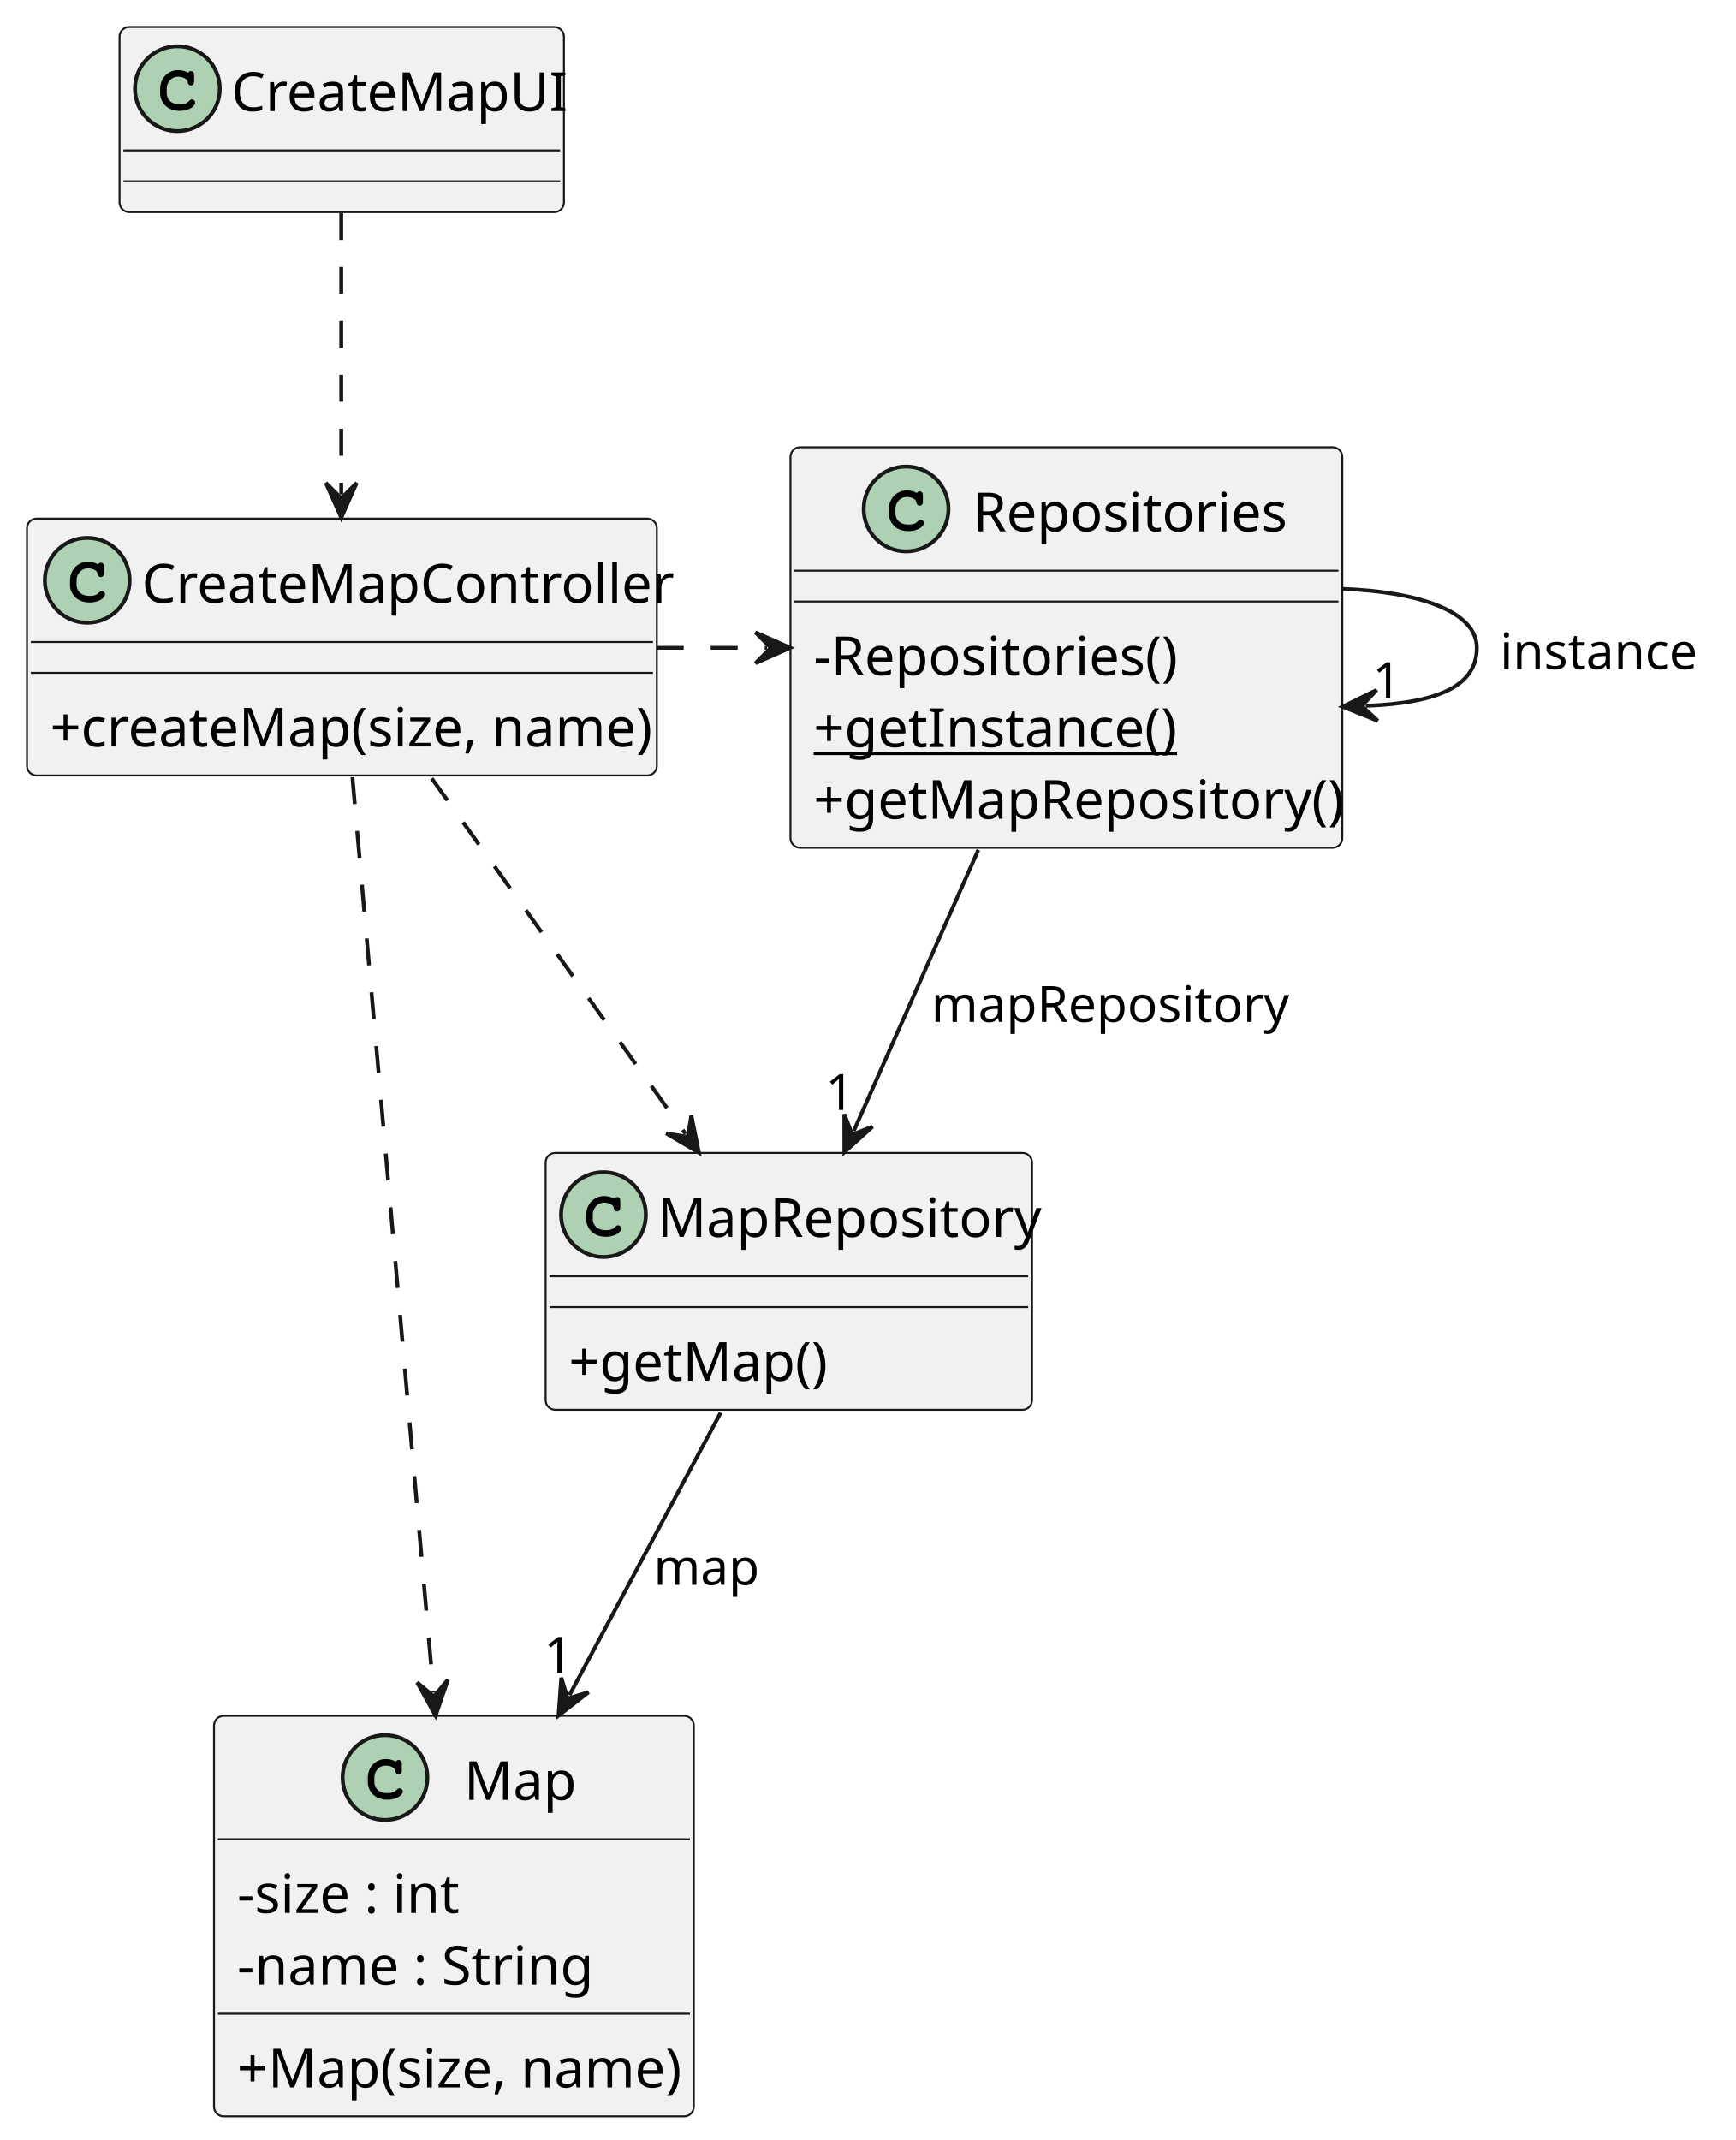
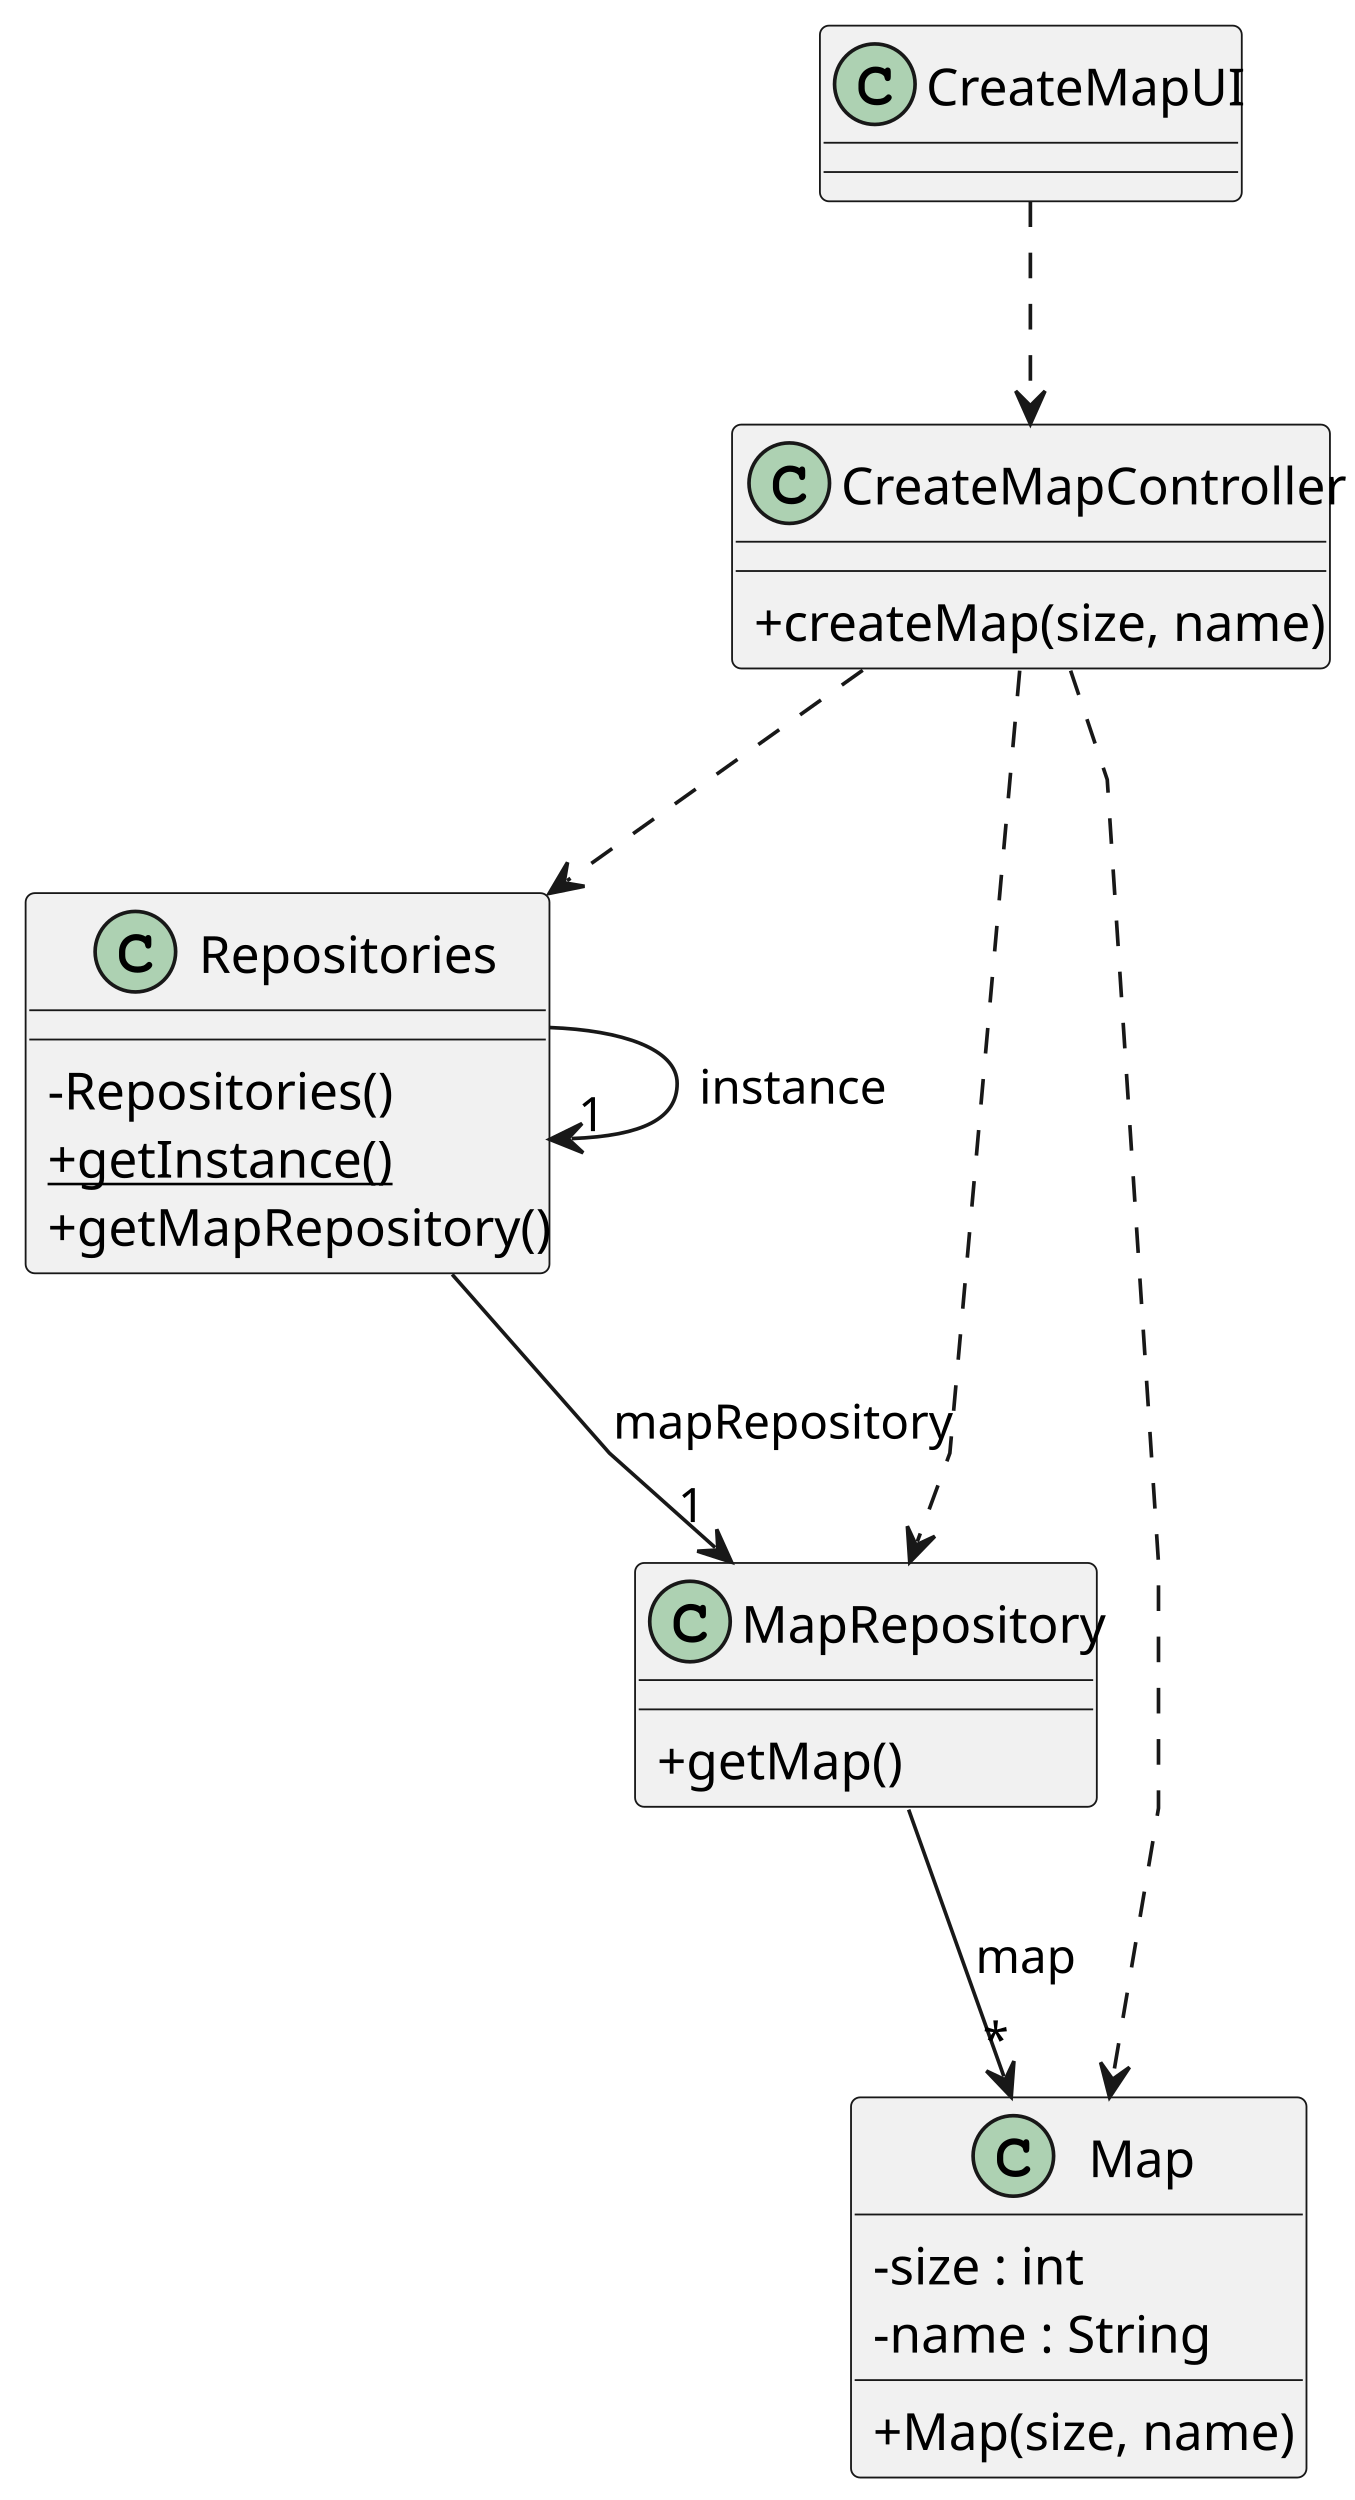
- <svg xmlns="http://www.w3.org/2000/svg" contentStyleType="text/css" height="555px" preserveAspectRatio="none" style="width:450px;height:555px;background:#FFFFFF;" version="1.1" viewBox="0 0 450 555" width="450px" zoomAndPan="magnify">
+ <svg xmlns="http://www.w3.org/2000/svg" contentStyleType="text/css" height="683px" preserveAspectRatio="none" style="width:370px;height:683px;background:#FFFFFF;" version="1.1" viewBox="0 0 370 683" width="370px" zoomAndPan="magnify">
  <defs />
  <g>
    <g id="elem_CreateMapUI">
-       <rect codeLine="12" fill="#F1F1F1" height="48" id="CreateMapUI" rx="2.5" ry="2.5" style="stroke:#181818;stroke-width:0.5;" width="115.255" x="31" y="7" />
-       <ellipse cx="46" cy="23" fill="#ADD1B2" rx="11" ry="11" style="stroke:#181818;stroke-width:1.0;" />
-       <path d="M48.766,18.875 Q48.922,18.656 49.109,18.547 Q49.297,18.438 49.516,18.438 Q49.891,18.438 50.125,18.703 Q50.359,18.953 50.359,19.562 L50.359,21.016 Q50.359,21.625 50.125,21.891 Q49.891,22.156 49.516,22.156 Q49.172,22.156 48.969,21.953 Q48.766,21.766 48.656,21.25 Q48.609,20.891 48.422,20.703 Q48.094,20.328 47.484,20.109 Q46.875,19.891 46.25,19.891 Q45.484,19.891 44.844,20.219 Q44.219,20.547 43.719,21.297 Q43.234,22.047 43.234,23.078 L43.234,24.172 Q43.234,25.406 44.125,26.234 Q45.016,27.047 46.609,27.047 Q47.547,27.047 48.203,26.797 Q48.594,26.641 49.016,26.203 Q49.281,25.938 49.422,25.859 Q49.578,25.781 49.781,25.781 Q50.109,25.781 50.359,26.047 Q50.625,26.297 50.625,26.641 Q50.625,26.984 50.281,27.391 Q49.781,27.969 48.984,28.297 Q47.906,28.75 46.609,28.75 Q45.094,28.75 43.891,28.125 Q42.906,27.625 42.219,26.562 Q41.531,25.484 41.531,24.203 L41.531,23.047 Q41.531,21.719 42.141,20.578 Q42.766,19.422 43.859,18.812 Q44.953,18.188 46.188,18.188 Q46.922,18.188 47.562,18.359 Q48.219,18.516 48.766,18.875 Z " fill="#000000" />
-       <text fill="#000000" font-family="sans-serif" font-size="14" lengthAdjust="spacing" textLength="83.255" x="60" y="28.797">CreateMapUI</text>
-       <line style="stroke:#181818;stroke-width:0.5;" x1="32" x2="145.255" y1="39" y2="39" />
-       <line style="stroke:#181818;stroke-width:0.5;" x1="32" x2="145.255" y1="47" y2="47" />
+       <rect codeLine="12" fill="#F1F1F1" height="48" id="CreateMapUI" rx="2.5" ry="2.5" style="stroke:#181818;stroke-width:0.5;" width="115.255" x="224" y="7" />
+       <ellipse cx="239" cy="23" fill="#ADD1B2" rx="11" ry="11" style="stroke:#181818;stroke-width:1.0;" />
+       <path d="M241.766,18.875 Q241.922,18.656 242.109,18.547 Q242.297,18.438 242.516,18.438 Q242.891,18.438 243.125,18.703 Q243.359,18.953 243.359,19.562 L243.359,21.016 Q243.359,21.625 243.125,21.891 Q242.891,22.156 242.516,22.156 Q242.172,22.156 241.969,21.953 Q241.766,21.766 241.656,21.25 Q241.609,20.891 241.422,20.703 Q241.094,20.328 240.484,20.109 Q239.875,19.891 239.25,19.891 Q238.484,19.891 237.844,20.219 Q237.219,20.547 236.719,21.297 Q236.234,22.047 236.234,23.078 L236.234,24.172 Q236.234,25.406 237.125,26.234 Q238.016,27.047 239.609,27.047 Q240.547,27.047 241.203,26.797 Q241.594,26.641 242.016,26.203 Q242.281,25.938 242.422,25.859 Q242.578,25.781 242.781,25.781 Q243.109,25.781 243.359,26.047 Q243.625,26.297 243.625,26.641 Q243.625,26.984 243.281,27.391 Q242.781,27.969 241.984,28.297 Q240.906,28.75 239.609,28.75 Q238.094,28.75 236.891,28.125 Q235.906,27.625 235.219,26.562 Q234.531,25.484 234.531,24.203 L234.531,23.047 Q234.531,21.719 235.141,20.578 Q235.766,19.422 236.859,18.812 Q237.953,18.188 239.188,18.188 Q239.922,18.188 240.562,18.359 Q241.219,18.516 241.766,18.875 Z " fill="#000000" />
+       <text fill="#000000" font-family="sans-serif" font-size="14" lengthAdjust="spacing" textLength="83.255" x="253" y="28.797">CreateMapUI</text>
+       <line style="stroke:#181818;stroke-width:0.5;" x1="225" x2="338.255" y1="39" y2="39" />
+       <line style="stroke:#181818;stroke-width:0.5;" x1="225" x2="338.255" y1="47" y2="47" />
    </g>
    <g id="elem_CreateMapController">
-       <rect codeLine="16" fill="#F1F1F1" height="66.621" id="CreateMapController" rx="2.5" ry="2.5" style="stroke:#181818;stroke-width:0.5;" width="163.341" x="7" y="134.5" />
-       <ellipse cx="22.628" cy="150.5" fill="#ADD1B2" rx="11" ry="11" style="stroke:#181818;stroke-width:1.0;" />
-       <path d="M25.394,146.375 Q25.55,146.156 25.738,146.047 Q25.925,145.938 26.144,145.938 Q26.519,145.938 26.753,146.203 Q26.988,146.453 26.988,147.062 L26.988,148.516 Q26.988,149.125 26.753,149.391 Q26.519,149.656 26.144,149.656 Q25.8,149.656 25.597,149.453 Q25.394,149.266 25.285,148.75 Q25.238,148.391 25.05,148.203 Q24.722,147.828 24.113,147.609 Q23.503,147.391 22.878,147.391 Q22.113,147.391 21.472,147.719 Q20.847,148.047 20.347,148.797 Q19.863,149.547 19.863,150.578 L19.863,151.672 Q19.863,152.906 20.753,153.734 Q21.644,154.547 23.238,154.547 Q24.175,154.547 24.831,154.297 Q25.222,154.141 25.644,153.703 Q25.91,153.438 26.05,153.359 Q26.206,153.281 26.41,153.281 Q26.738,153.281 26.988,153.547 Q27.253,153.797 27.253,154.141 Q27.253,154.484 26.91,154.891 Q26.41,155.469 25.613,155.797 Q24.535,156.25 23.238,156.25 Q21.722,156.25 20.519,155.625 Q19.535,155.125 18.847,154.062 Q18.16,152.984 18.16,151.703 L18.16,150.547 Q18.16,149.219 18.769,148.078 Q19.394,146.922 20.488,146.312 Q21.581,145.688 22.816,145.688 Q23.55,145.688 24.191,145.859 Q24.847,146.016 25.394,146.375 Z " fill="#000000" />
-       <text fill="#000000" font-family="sans-serif" font-size="14" lengthAdjust="spacing" textLength="129.944" x="36.768" y="156.297">CreateMapController</text>
-       <line style="stroke:#181818;stroke-width:0.5;" x1="8" x2="169.341" y1="166.5" y2="166.5" />
-       <line style="stroke:#181818;stroke-width:0.5;" x1="8" x2="169.341" y1="174.5" y2="174.5" />
-       <text fill="#000000" font-family="sans-serif" font-size="14" lengthAdjust="spacing" textLength="151.341" x="13" y="193.607">+createMap(size, name)</text>
+       <rect codeLine="16" fill="#F1F1F1" height="66.621" id="CreateMapController" rx="2.5" ry="2.5" style="stroke:#181818;stroke-width:0.5;" width="163.341" x="200" y="116" />
+       <ellipse cx="215.628" cy="132" fill="#ADD1B2" rx="11" ry="11" style="stroke:#181818;stroke-width:1.0;" />
+       <path d="M218.394,127.875 Q218.55,127.656 218.738,127.547 Q218.925,127.438 219.144,127.438 Q219.519,127.438 219.753,127.703 Q219.988,127.953 219.988,128.562 L219.988,130.016 Q219.988,130.625 219.753,130.891 Q219.519,131.156 219.144,131.156 Q218.8,131.156 218.597,130.953 Q218.394,130.766 218.285,130.25 Q218.238,129.891 218.05,129.703 Q217.722,129.328 217.113,129.109 Q216.503,128.891 215.878,128.891 Q215.113,128.891 214.472,129.219 Q213.847,129.547 213.347,130.297 Q212.863,131.047 212.863,132.078 L212.863,133.172 Q212.863,134.406 213.753,135.234 Q214.644,136.047 216.238,136.047 Q217.175,136.047 217.832,135.797 Q218.222,135.641 218.644,135.203 Q218.91,134.938 219.05,134.859 Q219.207,134.781 219.41,134.781 Q219.738,134.781 219.988,135.047 Q220.253,135.297 220.253,135.641 Q220.253,135.984 219.91,136.391 Q219.41,136.969 218.613,137.297 Q217.535,137.75 216.238,137.75 Q214.722,137.75 213.519,137.125 Q212.535,136.625 211.847,135.562 Q211.16,134.484 211.16,133.203 L211.16,132.047 Q211.16,130.719 211.769,129.578 Q212.394,128.422 213.488,127.812 Q214.582,127.188 215.816,127.188 Q216.55,127.188 217.191,127.359 Q217.847,127.516 218.394,127.875 Z " fill="#000000" />
+       <text fill="#000000" font-family="sans-serif" font-size="14" lengthAdjust="spacing" textLength="129.944" x="229.768" y="137.797">CreateMapController</text>
+       <line style="stroke:#181818;stroke-width:0.5;" x1="201" x2="362.341" y1="148" y2="148" />
+       <line style="stroke:#181818;stroke-width:0.5;" x1="201" x2="362.341" y1="156" y2="156" />
+       <text fill="#000000" font-family="sans-serif" font-size="14" lengthAdjust="spacing" textLength="151.341" x="206" y="175.107">+createMap(size, name)</text>
    </g>
    <g id="elem_MapRepository">
-       <rect codeLine="20" fill="#F1F1F1" height="66.621" id="MapRepository" rx="2.5" ry="2.5" style="stroke:#181818;stroke-width:0.5;" width="126.151" x="141.5" y="299" />
-       <ellipse cx="156.5" cy="315" fill="#ADD1B2" rx="11" ry="11" style="stroke:#181818;stroke-width:1.0;" />
-       <path d="M159.266,310.875 Q159.422,310.656 159.609,310.547 Q159.797,310.438 160.016,310.438 Q160.391,310.438 160.625,310.703 Q160.859,310.953 160.859,311.562 L160.859,313.016 Q160.859,313.625 160.625,313.891 Q160.391,314.156 160.016,314.156 Q159.672,314.156 159.469,313.953 Q159.266,313.766 159.156,313.25 Q159.109,312.891 158.922,312.703 Q158.594,312.328 157.984,312.109 Q157.375,311.891 156.75,311.891 Q155.984,311.891 155.344,312.219 Q154.719,312.547 154.219,313.297 Q153.734,314.047 153.734,315.078 L153.734,316.172 Q153.734,317.406 154.625,318.234 Q155.516,319.047 157.109,319.047 Q158.047,319.047 158.703,318.797 Q159.094,318.641 159.516,318.203 Q159.781,317.938 159.922,317.859 Q160.078,317.781 160.281,317.781 Q160.609,317.781 160.859,318.047 Q161.125,318.297 161.125,318.641 Q161.125,318.984 160.781,319.391 Q160.281,319.969 159.484,320.297 Q158.406,320.75 157.109,320.75 Q155.594,320.75 154.391,320.125 Q153.406,319.625 152.719,318.562 Q152.031,317.484 152.031,316.203 L152.031,315.047 Q152.031,313.719 152.641,312.578 Q153.266,311.422 154.359,310.812 Q155.453,310.188 156.688,310.188 Q157.422,310.188 158.062,310.359 Q158.719,310.516 159.266,310.875 Z " fill="#000000" />
-       <text fill="#000000" font-family="sans-serif" font-size="14" lengthAdjust="spacing" textLength="94.151" x="170.5" y="320.797">MapRepository</text>
-       <line style="stroke:#181818;stroke-width:0.5;" x1="142.5" x2="266.651" y1="331" y2="331" />
-       <line style="stroke:#181818;stroke-width:0.5;" x1="142.5" x2="266.651" y1="339" y2="339" />
-       <text fill="#000000" font-family="sans-serif" font-size="14" lengthAdjust="spacing" textLength="64.196" x="147.5" y="358.107">+getMap()</text>
+       <rect codeLine="20" fill="#F1F1F1" height="66.621" id="MapRepository" rx="2.5" ry="2.5" style="stroke:#181818;stroke-width:0.5;" width="126.151" x="173.5" y="427" />
+       <ellipse cx="188.5" cy="443" fill="#ADD1B2" rx="11" ry="11" style="stroke:#181818;stroke-width:1.0;" />
+       <path d="M191.266,438.875 Q191.422,438.656 191.609,438.547 Q191.797,438.438 192.016,438.438 Q192.391,438.438 192.625,438.703 Q192.859,438.953 192.859,439.562 L192.859,441.016 Q192.859,441.625 192.625,441.891 Q192.391,442.156 192.016,442.156 Q191.672,442.156 191.469,441.953 Q191.266,441.766 191.156,441.25 Q191.109,440.891 190.922,440.703 Q190.594,440.328 189.984,440.109 Q189.375,439.891 188.75,439.891 Q187.984,439.891 187.344,440.219 Q186.719,440.547 186.219,441.297 Q185.734,442.047 185.734,443.078 L185.734,444.172 Q185.734,445.406 186.625,446.234 Q187.516,447.047 189.109,447.047 Q190.047,447.047 190.703,446.797 Q191.094,446.641 191.516,446.203 Q191.781,445.938 191.922,445.859 Q192.078,445.781 192.281,445.781 Q192.609,445.781 192.859,446.047 Q193.125,446.297 193.125,446.641 Q193.125,446.984 192.781,447.391 Q192.281,447.969 191.484,448.297 Q190.406,448.75 189.109,448.75 Q187.594,448.75 186.391,448.125 Q185.406,447.625 184.719,446.562 Q184.031,445.484 184.031,444.203 L184.031,443.047 Q184.031,441.719 184.641,440.578 Q185.266,439.422 186.359,438.812 Q187.453,438.188 188.688,438.188 Q189.422,438.188 190.062,438.359 Q190.719,438.516 191.266,438.875 Z " fill="#000000" />
+       <text fill="#000000" font-family="sans-serif" font-size="14" lengthAdjust="spacing" textLength="94.151" x="202.5" y="448.797">MapRepository</text>
+       <line style="stroke:#181818;stroke-width:0.5;" x1="174.5" x2="298.651" y1="459" y2="459" />
+       <line style="stroke:#181818;stroke-width:0.5;" x1="174.5" x2="298.651" y1="467" y2="467" />
+       <text fill="#000000" font-family="sans-serif" font-size="14" lengthAdjust="spacing" textLength="64.196" x="179.5" y="486.107">+getMap()</text>
    </g>
    <g id="elem_Repositories">
-       <rect codeLine="24" fill="#F1F1F1" height="103.863" id="Repositories" rx="2.5" ry="2.5" style="stroke:#181818;stroke-width:0.5;" width="143.113" x="205" y="116" />
-       <ellipse cx="234.985" cy="132" fill="#ADD1B2" rx="11" ry="11" style="stroke:#181818;stroke-width:1.0;" />
-       <path d="M237.75,127.875 Q237.907,127.656 238.094,127.547 Q238.282,127.438 238.5,127.438 Q238.875,127.438 239.11,127.703 Q239.344,127.953 239.344,128.562 L239.344,130.016 Q239.344,130.625 239.11,130.891 Q238.875,131.156 238.5,131.156 Q238.157,131.156 237.954,130.953 Q237.75,130.766 237.641,130.25 Q237.594,129.891 237.407,129.703 Q237.079,129.328 236.469,129.109 Q235.86,128.891 235.235,128.891 Q234.469,128.891 233.829,129.219 Q233.204,129.547 232.704,130.297 Q232.219,131.047 232.219,132.078 L232.219,133.172 Q232.219,134.406 233.11,135.234 Q234,136.047 235.594,136.047 Q236.532,136.047 237.188,135.797 Q237.579,135.641 238,135.203 Q238.266,134.938 238.407,134.859 Q238.563,134.781 238.766,134.781 Q239.094,134.781 239.344,135.047 Q239.61,135.297 239.61,135.641 Q239.61,135.984 239.266,136.391 Q238.766,136.969 237.969,137.297 Q236.891,137.75 235.594,137.75 Q234.079,137.75 232.875,137.125 Q231.891,136.625 231.204,135.562 Q230.516,134.484 230.516,133.203 L230.516,132.047 Q230.516,130.719 231.125,129.578 Q231.75,128.422 232.844,127.812 Q233.938,127.188 235.172,127.188 Q235.907,127.188 236.547,127.359 Q237.204,127.516 237.75,127.875 Z " fill="#000000" />
-       <text fill="#000000" font-family="sans-serif" font-size="14" lengthAdjust="spacing" textLength="77.814" x="252.315" y="137.797">Repositories</text>
-       <line style="stroke:#181818;stroke-width:0.5;" x1="206" x2="347.113" y1="148" y2="148" />
-       <line style="stroke:#181818;stroke-width:0.5;" x1="206" x2="347.113" y1="156" y2="156" />
-       <text fill="#000000" font-family="sans-serif" font-size="14" lengthAdjust="spacing" textLength="91.8" x="211" y="175.107">-Repositories()</text>
-       <text fill="#000000" font-family="sans-serif" font-size="14" lengthAdjust="spacing" text-decoration="underline" textLength="89.886" x="211" y="193.728">+getInstance()</text>
-       <text fill="#000000" font-family="sans-serif" font-size="14" lengthAdjust="spacing" textLength="131.113" x="211" y="212.35">+getMapRepository()</text>
+       <rect codeLine="24" fill="#F1F1F1" height="103.863" id="Repositories" rx="2.5" ry="2.5" style="stroke:#181818;stroke-width:0.5;" width="143.113" x="7" y="244" />
+       <ellipse cx="36.985" cy="260" fill="#ADD1B2" rx="11" ry="11" style="stroke:#181818;stroke-width:1.0;" />
+       <path d="M39.751,255.875 Q39.907,255.656 40.094,255.547 Q40.282,255.438 40.501,255.438 Q40.876,255.438 41.11,255.703 Q41.344,255.953 41.344,256.562 L41.344,258.016 Q41.344,258.625 41.11,258.891 Q40.876,259.156 40.501,259.156 Q40.157,259.156 39.954,258.953 Q39.751,258.766 39.641,258.25 Q39.594,257.891 39.407,257.703 Q39.079,257.328 38.469,257.109 Q37.86,256.891 37.235,256.891 Q36.469,256.891 35.829,257.219 Q35.204,257.547 34.704,258.297 Q34.219,259.047 34.219,260.078 L34.219,261.172 Q34.219,262.406 35.11,263.234 Q36.001,264.047 37.594,264.047 Q38.532,264.047 39.188,263.797 Q39.579,263.641 40.001,263.203 Q40.266,262.938 40.407,262.859 Q40.563,262.781 40.766,262.781 Q41.094,262.781 41.344,263.047 Q41.61,263.297 41.61,263.641 Q41.61,263.984 41.266,264.391 Q40.766,264.969 39.969,265.297 Q38.891,265.75 37.594,265.75 Q36.079,265.75 34.876,265.125 Q33.891,264.625 33.204,263.562 Q32.516,262.484 32.516,261.203 L32.516,260.047 Q32.516,258.719 33.126,257.578 Q33.751,256.422 34.844,255.812 Q35.938,255.188 37.172,255.188 Q37.907,255.188 38.547,255.359 Q39.204,255.516 39.751,255.875 Z " fill="#000000" />
+       <text fill="#000000" font-family="sans-serif" font-size="14" lengthAdjust="spacing" textLength="77.814" x="54.315" y="265.797">Repositories</text>
+       <line style="stroke:#181818;stroke-width:0.5;" x1="8" x2="149.113" y1="276" y2="276" />
+       <line style="stroke:#181818;stroke-width:0.5;" x1="8" x2="149.113" y1="284" y2="284" />
+       <text fill="#000000" font-family="sans-serif" font-size="14" lengthAdjust="spacing" textLength="91.8" x="13" y="303.107">-Repositories()</text>
+       <text fill="#000000" font-family="sans-serif" font-size="14" lengthAdjust="spacing" text-decoration="underline" textLength="89.886" x="13" y="321.728">+getInstance()</text>
+       <text fill="#000000" font-family="sans-serif" font-size="14" lengthAdjust="spacing" textLength="131.113" x="13" y="340.35">+getMapRepository()</text>
    </g>
    <g id="elem_Map">
-       <rect codeLine="30" fill="#F1F1F1" height="103.863" id="Map" rx="2.5" ry="2.5" style="stroke:#181818;stroke-width:0.5;" width="124.431" x="55.5" y="445" />
-       <ellipse cx="99.848" cy="461" fill="#ADD1B2" rx="11" ry="11" style="stroke:#181818;stroke-width:1.0;" />
-       <path d="M102.614,456.875 Q102.77,456.656 102.957,456.547 Q103.145,456.438 103.364,456.438 Q103.739,456.438 103.973,456.703 Q104.207,456.953 104.207,457.562 L104.207,459.016 Q104.207,459.625 103.973,459.891 Q103.739,460.156 103.364,460.156 Q103.02,460.156 102.817,459.953 Q102.614,459.766 102.504,459.25 Q102.457,458.891 102.27,458.703 Q101.942,458.328 101.332,458.109 Q100.723,457.891 100.098,457.891 Q99.332,457.891 98.692,458.219 Q98.067,458.547 97.567,459.297 Q97.082,460.047 97.082,461.078 L97.082,462.172 Q97.082,463.406 97.973,464.234 Q98.864,465.047 100.457,465.047 Q101.395,465.047 102.051,464.797 Q102.442,464.641 102.864,464.203 Q103.129,463.938 103.27,463.859 Q103.426,463.781 103.629,463.781 Q103.957,463.781 104.207,464.047 Q104.473,464.297 104.473,464.641 Q104.473,464.984 104.129,465.391 Q103.629,465.969 102.832,466.297 Q101.754,466.75 100.457,466.75 Q98.942,466.75 97.739,466.125 Q96.754,465.625 96.067,464.562 Q95.379,463.484 95.379,462.203 L95.379,461.047 Q95.379,459.719 95.989,458.578 Q96.614,457.422 97.707,456.812 Q98.801,456.188 100.036,456.188 Q100.77,456.188 101.411,456.359 Q102.067,456.516 102.614,456.875 Z " fill="#000000" />
-       <text fill="#000000" font-family="sans-serif" font-size="14" lengthAdjust="spacing" textLength="27.234" x="120.348" y="466.797">Map</text>
-       <line style="stroke:#181818;stroke-width:0.5;" x1="56.5" x2="178.931" y1="477" y2="477" />
-       <text fill="#000000" font-family="sans-serif" font-size="14" lengthAdjust="spacing" textLength="56.014" x="61.5" y="496.107">-size : int</text>
-       <text fill="#000000" font-family="sans-serif" font-size="14" lengthAdjust="spacing" textLength="87.924" x="61.5" y="514.729">-name : String</text>
-       <line style="stroke:#181818;stroke-width:0.5;" x1="56.5" x2="178.931" y1="522.242" y2="522.242" />
-       <text fill="#000000" font-family="sans-serif" font-size="14" lengthAdjust="spacing" textLength="112.431" x="61.5" y="541.35">+Map(size, name)</text>
+       <rect codeLine="30" fill="#F1F1F1" height="103.863" id="Map" rx="2.5" ry="2.5" style="stroke:#181818;stroke-width:0.5;" width="124.431" x="232.5" y="573" />
+       <ellipse cx="276.848" cy="589" fill="#ADD1B2" rx="11" ry="11" style="stroke:#181818;stroke-width:1.0;" />
+       <path d="M279.614,584.875 Q279.77,584.656 279.957,584.547 Q280.145,584.438 280.364,584.438 Q280.739,584.438 280.973,584.703 Q281.207,584.953 281.207,585.562 L281.207,587.016 Q281.207,587.625 280.973,587.891 Q280.739,588.156 280.364,588.156 Q280.02,588.156 279.817,587.953 Q279.614,587.766 279.504,587.25 Q279.457,586.891 279.27,586.703 Q278.942,586.328 278.332,586.109 Q277.723,585.891 277.098,585.891 Q276.332,585.891 275.692,586.219 Q275.067,586.547 274.567,587.297 Q274.082,588.047 274.082,589.078 L274.082,590.172 Q274.082,591.406 274.973,592.234 Q275.864,593.047 277.457,593.047 Q278.395,593.047 279.051,592.797 Q279.442,592.641 279.864,592.203 Q280.129,591.938 280.27,591.859 Q280.426,591.781 280.629,591.781 Q280.957,591.781 281.207,592.047 Q281.473,592.297 281.473,592.641 Q281.473,592.984 281.129,593.391 Q280.629,593.969 279.832,594.297 Q278.754,594.75 277.457,594.75 Q275.942,594.75 274.739,594.125 Q273.754,593.625 273.067,592.562 Q272.379,591.484 272.379,590.203 L272.379,589.047 Q272.379,587.719 272.989,586.578 Q273.614,585.422 274.707,584.812 Q275.801,584.188 277.036,584.188 Q277.77,584.188 278.411,584.359 Q279.067,584.516 279.614,584.875 Z " fill="#000000" />
+       <text fill="#000000" font-family="sans-serif" font-size="14" lengthAdjust="spacing" textLength="27.234" x="297.348" y="594.797">Map</text>
+       <line style="stroke:#181818;stroke-width:0.5;" x1="233.5" x2="355.931" y1="605" y2="605" />
+       <text fill="#000000" font-family="sans-serif" font-size="14" lengthAdjust="spacing" textLength="56.014" x="238.5" y="624.107">-size : int</text>
+       <text fill="#000000" font-family="sans-serif" font-size="14" lengthAdjust="spacing" textLength="87.924" x="238.5" y="642.729">-name : String</text>
+       <line style="stroke:#181818;stroke-width:0.5;" x1="233.5" x2="355.931" y1="650.242" y2="650.242" />
+       <text fill="#000000" font-family="sans-serif" font-size="14" lengthAdjust="spacing" textLength="112.431" x="238.5" y="669.35">+Map(size, name)</text>
    </g>
    <g id="link_CreateMapUI_CreateMapController">
-       <path codeLine="37" d="M88.5,55.21 C88.5,76.99 88.5,103.8 88.5,128.25 " fill="none" id="CreateMapUI-to-CreateMapController" style="stroke:#181818;stroke-width:1.0;stroke-dasharray:7.0,7.0;" />
-       <polygon fill="#181818" points="88.5,134.25,92.5,125.25,88.5,129.25,84.5,125.25,88.5,134.25" style="stroke:#181818;stroke-width:1.0;" />
+       <path codeLine="37" d="M281.5,55.02 C281.5,72.39 281.5,90.46 281.5,109.83 " fill="none" id="CreateMapUI-to-CreateMapController" style="stroke:#181818;stroke-width:1.0;stroke-dasharray:7.0,7.0;" />
+       <polygon fill="#181818" points="281.5,115.83,285.5,106.83,281.5,110.83,277.5,106.83,281.5,115.83" style="stroke:#181818;stroke-width:1.0;" />
    </g>
    <g id="link_CreateMapController_Repositories">
-       <path codeLine="38" d="M170.31,168 C181.83,168 189.95,168 198.92,168 " fill="none" id="CreateMapController-to-Repositories" style="stroke:#181818;stroke-width:1.0;stroke-dasharray:7.0,7.0;" />
-       <polygon fill="#181818" points="204.92,168,195.92,164,199.92,168,195.92,172,204.92,168" style="stroke:#181818;stroke-width:1.0;" />
+       <path codeLine="38" d="M235.69,183.11 C210.43,201.09 183.398,220.33 154.928,240.6 " fill="none" id="CreateMapController-to-Repositories" style="stroke:#181818;stroke-width:1.0;stroke-dasharray:7.0,7.0;" />
+       <polygon fill="#181818" points="150.04,244.08,159.692,242.119,154.113,241.18,155.052,235.602,150.04,244.08" style="stroke:#181818;stroke-width:1.0;" />
    </g>
    <g id="link_CreateMapController_MapRepository">
-       <path codeLine="39" d="M111.97,201.88 C132.17,230.17 157.654,265.866 177.774,294.056 " fill="none" id="CreateMapController-to-MapRepository" style="stroke:#181818;stroke-width:1.0;stroke-dasharray:7.0,7.0;" />
-       <polygon fill="#181818" points="181.26,298.94,179.287,289.291,178.355,294.87,172.776,293.938,181.26,298.94" style="stroke:#181818;stroke-width:1.0;" />
+       <path codeLine="39" d="M278.58,183.23 C272.59,250.29 259.5,397 259.5,397 C259.5,397 256.17,406.028 250.61,421.158 " fill="none" id="CreateMapController-to-MapRepository" style="stroke:#181818;stroke-width:1.0;stroke-dasharray:7.0,7.0;" />
+       <polygon fill="#181818" points="248.54,426.79,255.399,419.722,250.265,422.097,247.89,416.963,248.54,426.79" style="stroke:#181818;stroke-width:1.0;" />
    </g>
    <g id="link_CreateMapController_Map">
-       <path codeLine="40" d="M91.39,201.55 C96.44,258.57 106.41,370.953 112.44,438.973 " fill="none" id="CreateMapController-to-Map" style="stroke:#181818;stroke-width:1.0;stroke-dasharray:7.0,7.0;" />
-       <polygon fill="#181818" points="112.97,444.95,116.16,435.632,112.528,439.969,108.191,436.338,112.97,444.95" style="stroke:#181818;stroke-width:1.0;" />
+       <path codeLine="40" d="M292.49,183.21 C297.57,198.34 302.5,213 302.5,213 C302.5,213 316.5,427 316.5,427 C316.5,427 316.5,494 316.5,494 C316.5,494 310.302,530.654 304.132,567.074 " fill="none" id="CreateMapController-to-Map" style="stroke:#181818;stroke-width:1.0;stroke-dasharray:7.0,7.0;" />
+       <polygon fill="#181818" points="303.13,572.99,308.577,564.785,303.965,568.06,300.69,563.448,303.13,572.99" style="stroke:#181818;stroke-width:1.0;" />
    </g>
    <g id="link_MapRepository_Map">
-       <path codeLine="41" d="M186.89,366.38 C174.83,388.92 161.411,413.97 147.681,439.63 " fill="none" id="MapRepository-to-Map" style="stroke:#181818;stroke-width:1.0;" />
-       <polygon fill="#181818" points="144.85,444.92,152.623,438.872,147.209,440.511,145.569,435.097,144.85,444.92" style="stroke:#181818;stroke-width:1.0;" />
-       <text fill="#000000" font-family="sans-serif" font-size="13" lengthAdjust="spacing" textLength="25.289" x="169.5" y="411.028">map</text>
-       <text fill="#000000" font-family="sans-serif" font-size="13" lengthAdjust="spacing" textLength="7.23" x="141.041" y="433.837">1</text>
+       <path codeLine="41" d="M248.24,494.38 C256.28,516.92 265.093,541.609 274.253,567.269 " fill="none" id="MapRepository-to-Map" style="stroke:#181818;stroke-width:1.0;" />
+       <polygon fill="#181818" points="276.27,572.92,277.011,563.099,274.589,568.211,269.477,565.789,276.27,572.92" style="stroke:#181818;stroke-width:1.0;" />
+       <text fill="#000000" font-family="sans-serif" font-size="13" lengthAdjust="spacing" textLength="25.289" x="266.5" y="539.028">map</text>
+       <text fill="#000000" font-family="sans-serif" font-size="13" lengthAdjust="spacing" textLength="5.059" x="268.459" y="561.837">*</text>
    </g>
    <g id="link_Repositories_MapRepository">
-       <path codeLine="42" d="M253.72,220.42 C242.35,246.08 231.36,270.864 221.41,293.324 " fill="none" id="Repositories-to-MapRepository" style="stroke:#181818;stroke-width:1.0;" />
-       <polygon fill="#181818" points="218.98,298.81,226.283,292.202,221.005,294.238,218.968,288.961,218.98,298.81" style="stroke:#181818;stroke-width:1.0;" />
-       <text fill="#000000" font-family="sans-serif" font-size="13" lengthAdjust="spacing" textLength="87.426" x="241.5" y="265.028">mapRepository</text>
-       <text fill="#000000" font-family="sans-serif" font-size="13" lengthAdjust="spacing" textLength="7.23" x="214.081" y="287.86">1</text>
+       <path codeLine="42" d="M123.53,348.17 C145.18,372.78 166.5,397 166.5,397 C166.5,397 178.445,407.663 195.385,422.793 " fill="none" id="Repositories-to-MapRepository" style="stroke:#181818;stroke-width:1.0;" />
+       <polygon fill="#181818" points="199.86,426.79,195.812,417.811,196.131,423.459,190.483,423.778,199.86,426.79" style="stroke:#181818;stroke-width:1.0;" />
+       <text fill="#000000" font-family="sans-serif" font-size="13" lengthAdjust="spacing" textLength="87.426" x="167.5" y="393.028">mapRepository</text>
+       <text fill="#000000" font-family="sans-serif" font-size="13" lengthAdjust="spacing" textLength="7.23" x="185.216" y="415.836">1</text>
    </g>
    <g id="link_Repositories_Repositories">
-       <path codeLine="43" d="M348.18,152.72 C367.92,153.46 383,158.55 383,168 C383,177.45 373.916,182.315 354.176,183.055 " fill="none" id="Repositories-to-Repositories" style="stroke:#181818;stroke-width:1.0;" />
-       <polygon fill="#181818" points="348.18,183.28,357.324,186.94,353.176,183.093,357.024,178.946,348.18,183.28" style="stroke:#181818;stroke-width:1.0;" />
-       <text fill="#000000" font-family="sans-serif" font-size="13" lengthAdjust="spacing" textLength="48.42" x="389" y="173.528">instance</text>
-       <text fill="#000000" font-family="sans-serif" font-size="13" lengthAdjust="spacing" textLength="7.23" x="355.939" y="181.03">1</text>
+       <path codeLine="43" d="M150.18,280.72 C169.92,281.46 185,286.55 185,296 C185,305.45 175.916,310.315 156.176,311.055 " fill="none" id="Repositories-to-Repositories" style="stroke:#181818;stroke-width:1.0;" />
+       <polygon fill="#181818" points="150.18,311.28,159.323,314.94,155.177,311.093,159.024,306.946,150.18,311.28" style="stroke:#181818;stroke-width:1.0;" />
+       <text fill="#000000" font-family="sans-serif" font-size="13" lengthAdjust="spacing" textLength="48.42" x="191" y="301.528">instance</text>
+       <text fill="#000000" font-family="sans-serif" font-size="13" lengthAdjust="spacing" textLength="7.23" x="157.939" y="309.03">1</text>
    </g>
  </g>
</svg>
